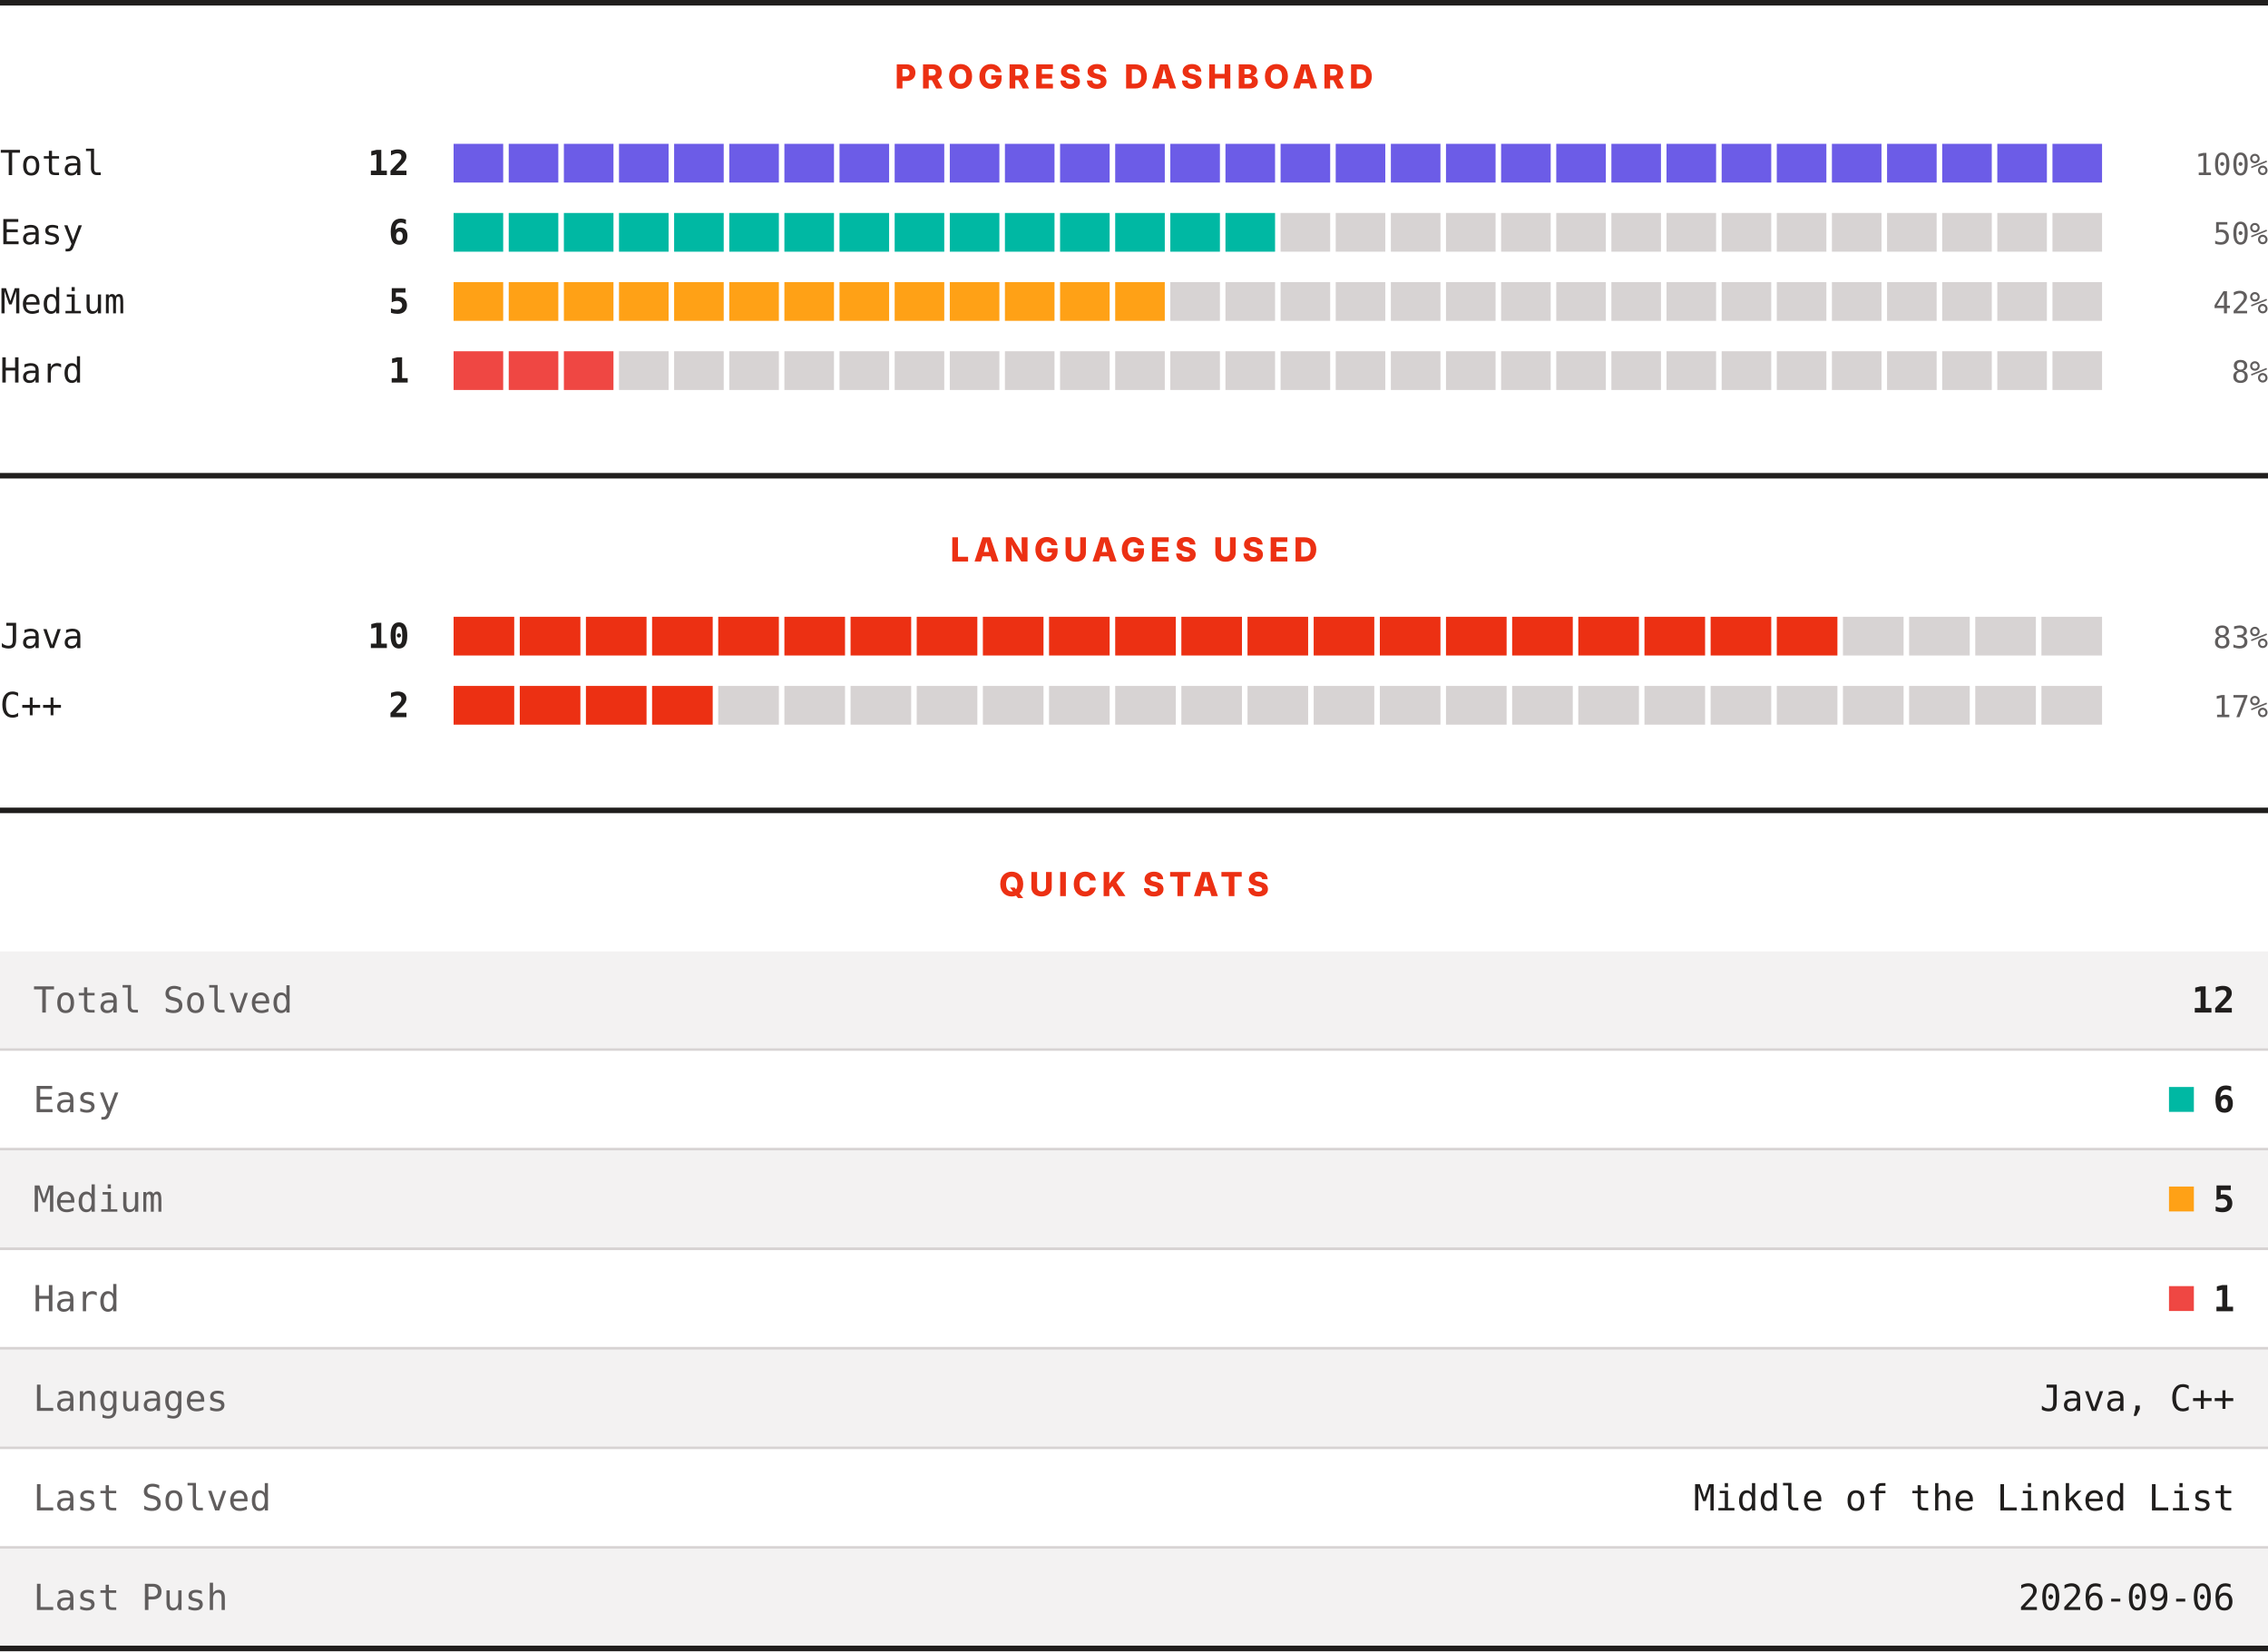
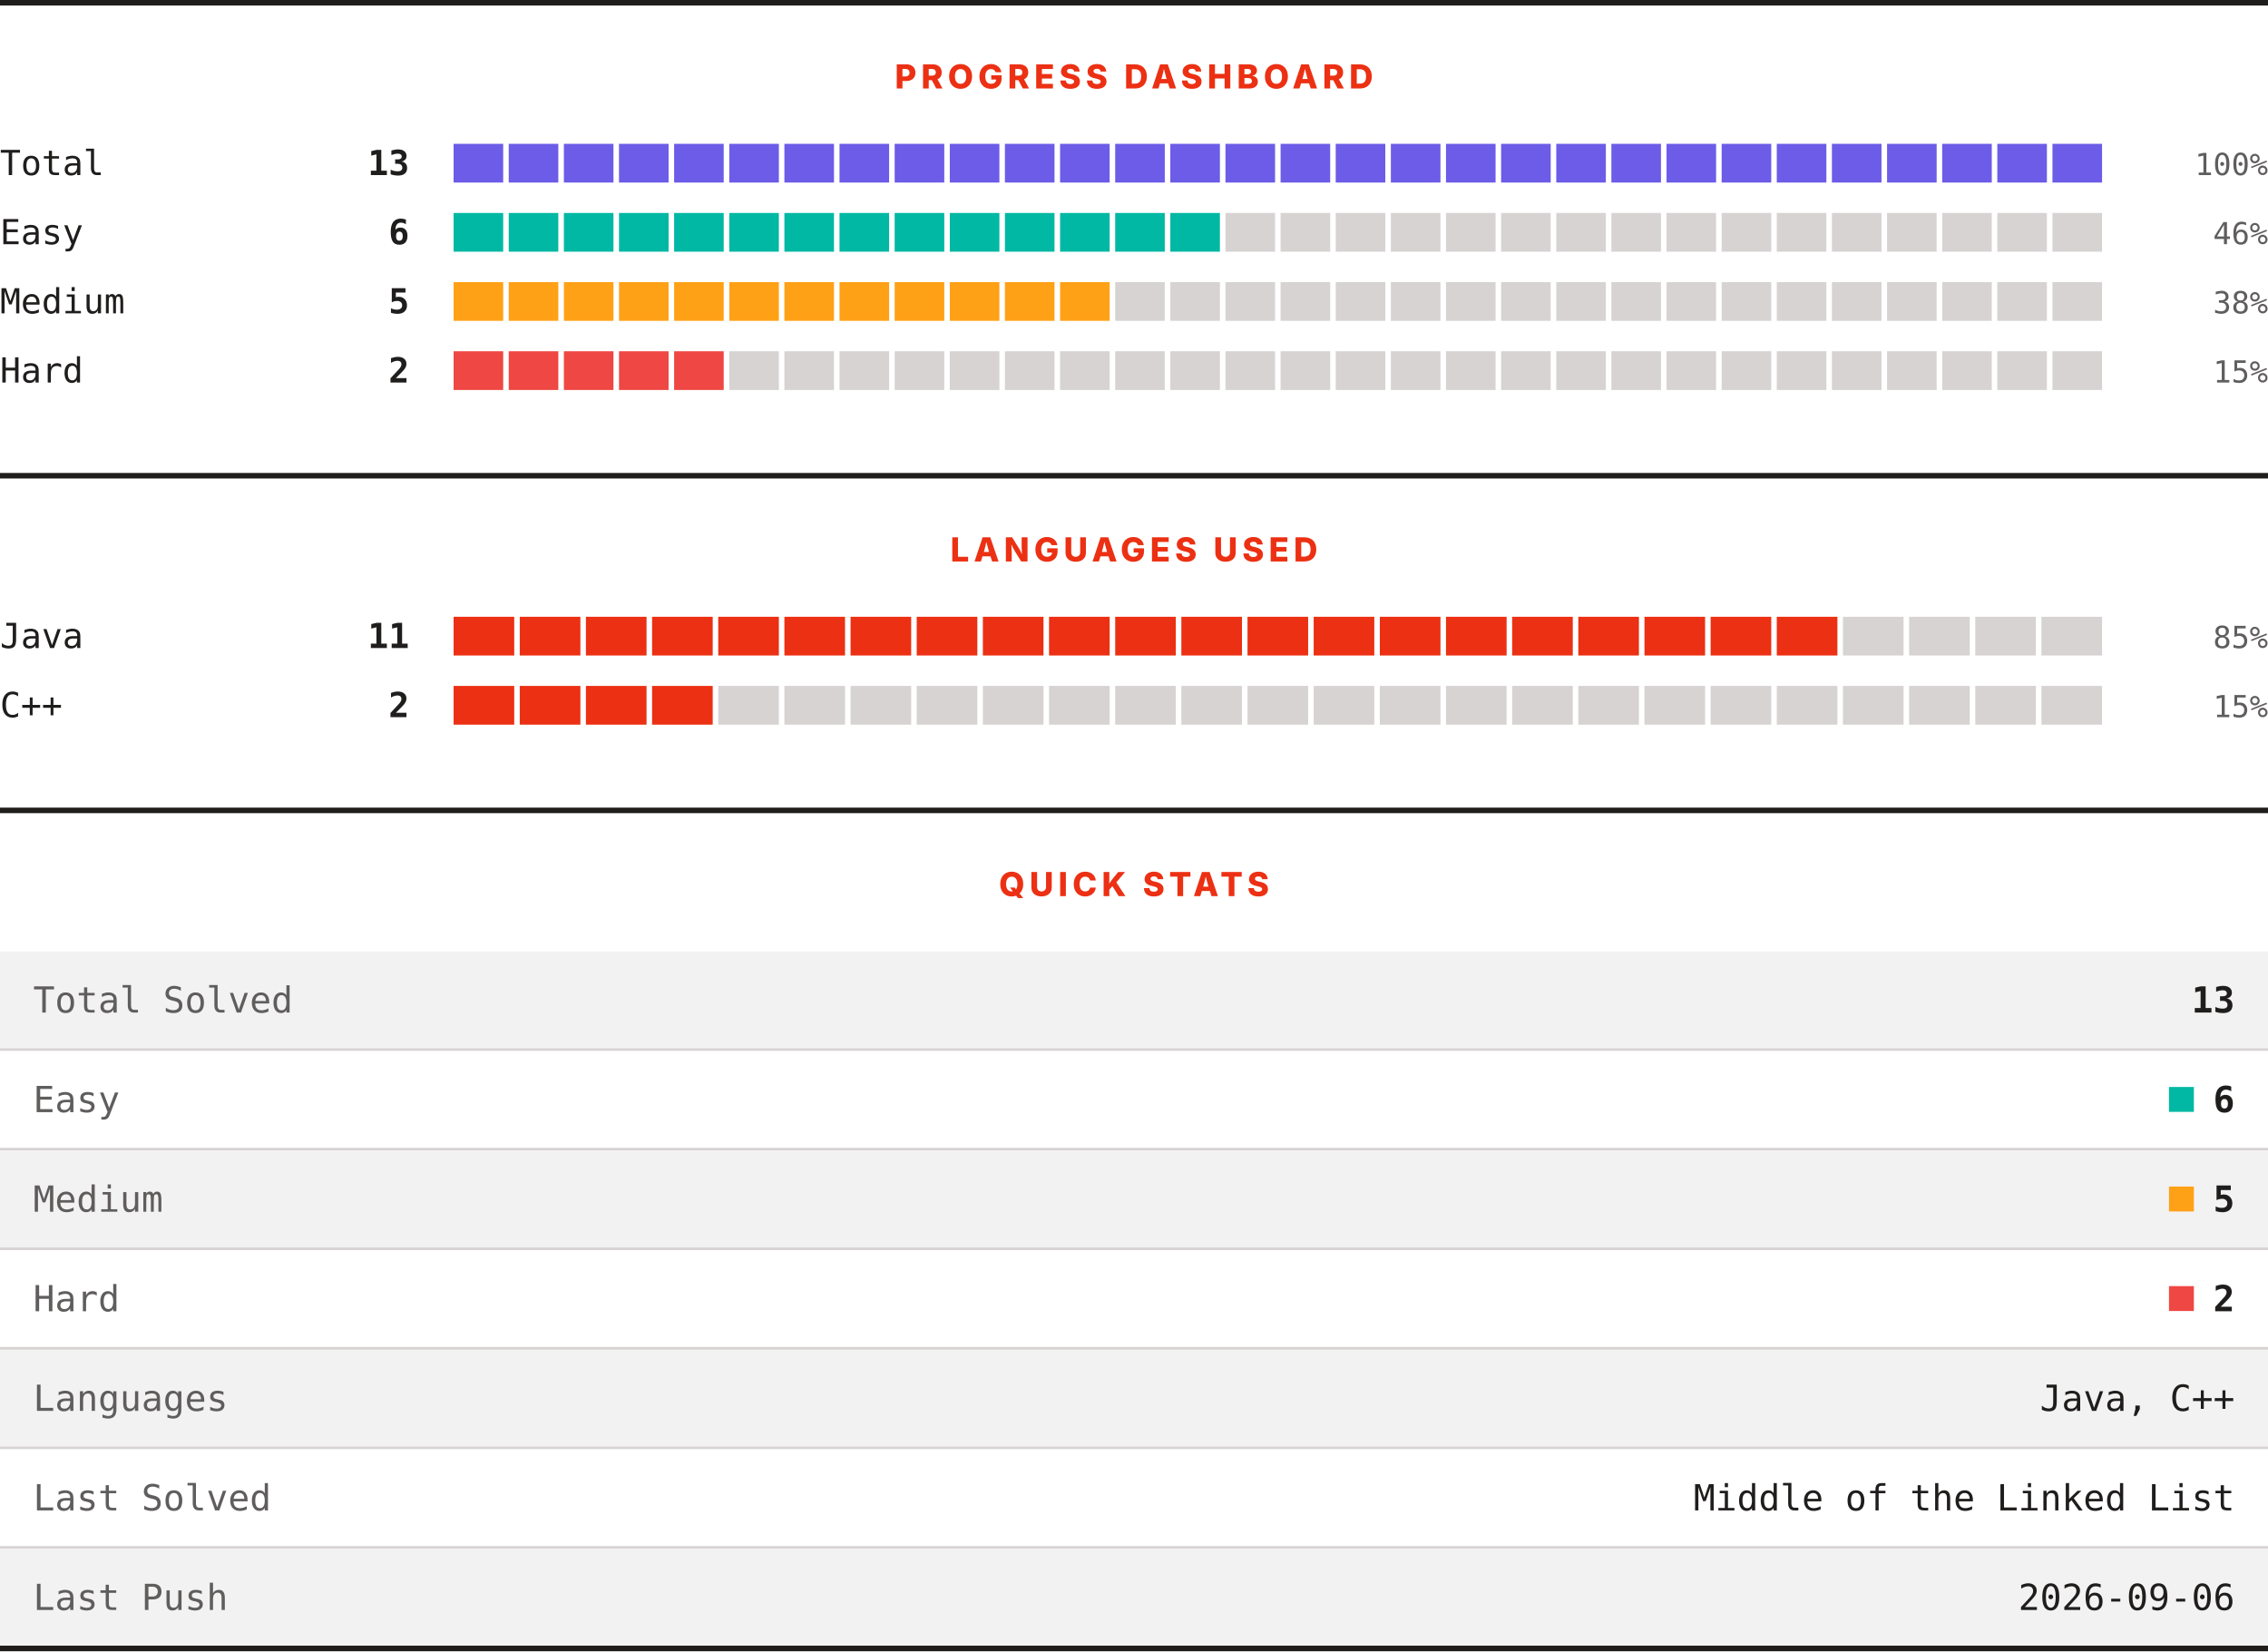
<svg xmlns="http://www.w3.org/2000/svg" width="820" height="597" viewBox="0 0 820 597" role="img" aria-label="LeetCode progress, languages and quick stats">
  <rect width="820" height="597" fill="#ffffff" />
  <rect x="0" y="0" width="820" height="2" fill="#201e1d" />
  <text x="410" y="32" text-anchor="middle" font-family="Archivo, system-ui, -apple-system, Segoe UI, sans-serif" font-size="12" font-weight="800" letter-spacing="1.68" fill="#ec3013">PROGRESS DASHBOARD</text>
  <text x="0" y="63.3" font-family="ui-monospace, SFMono-Regular, Menlo, Consolas, monospace" font-size="12.5" fill="#201e1d">Total</text>
-   <text x="148" y="63.3" text-anchor="end" font-family="ui-monospace, SFMono-Regular, Menlo, Consolas, monospace" font-size="12.5" font-weight="700" fill="#201e1d">12</text>
+   <text x="148" y="63.3" text-anchor="end" font-family="ui-monospace, SFMono-Regular, Menlo, Consolas, monospace" font-size="12.5" font-weight="700" fill="#201e1d">13</text>
  <rect x="164.00" y="52" width="17.93" height="14" fill="#6c5ce7" />
  <rect x="183.93" y="52" width="17.93" height="14" fill="#6c5ce7" />
  <rect x="203.87" y="52" width="17.93" height="14" fill="#6c5ce7" />
  <rect x="223.80" y="52" width="17.93" height="14" fill="#6c5ce7" />
  <rect x="243.73" y="52" width="17.93" height="14" fill="#6c5ce7" />
  <rect x="263.67" y="52" width="17.93" height="14" fill="#6c5ce7" />
  <rect x="283.60" y="52" width="17.93" height="14" fill="#6c5ce7" />
  <rect x="303.53" y="52" width="17.93" height="14" fill="#6c5ce7" />
  <rect x="323.47" y="52" width="17.93" height="14" fill="#6c5ce7" />
  <rect x="343.40" y="52" width="17.93" height="14" fill="#6c5ce7" />
  <rect x="363.33" y="52" width="17.93" height="14" fill="#6c5ce7" />
  <rect x="383.27" y="52" width="17.93" height="14" fill="#6c5ce7" />
  <rect x="403.20" y="52" width="17.93" height="14" fill="#6c5ce7" />
  <rect x="423.13" y="52" width="17.93" height="14" fill="#6c5ce7" />
  <rect x="443.07" y="52" width="17.93" height="14" fill="#6c5ce7" />
  <rect x="463.00" y="52" width="17.93" height="14" fill="#6c5ce7" />
  <rect x="482.93" y="52" width="17.93" height="14" fill="#6c5ce7" />
  <rect x="502.87" y="52" width="17.93" height="14" fill="#6c5ce7" />
  <rect x="522.80" y="52" width="17.93" height="14" fill="#6c5ce7" />
  <rect x="542.73" y="52" width="17.93" height="14" fill="#6c5ce7" />
  <rect x="562.67" y="52" width="17.93" height="14" fill="#6c5ce7" />
  <rect x="582.60" y="52" width="17.93" height="14" fill="#6c5ce7" />
  <rect x="602.53" y="52" width="17.93" height="14" fill="#6c5ce7" />
  <rect x="622.47" y="52" width="17.93" height="14" fill="#6c5ce7" />
  <rect x="642.40" y="52" width="17.93" height="14" fill="#6c5ce7" />
  <rect x="662.33" y="52" width="17.93" height="14" fill="#6c5ce7" />
  <rect x="682.27" y="52" width="17.93" height="14" fill="#6c5ce7" />
  <rect x="702.20" y="52" width="17.93" height="14" fill="#6c5ce7" />
  <rect x="722.13" y="52" width="17.93" height="14" fill="#6c5ce7" />
  <rect x="742.07" y="52" width="17.93" height="14" fill="#6c5ce7" />
  <text x="820" y="63.3" text-anchor="end" font-family="ui-monospace, SFMono-Regular, Menlo, Consolas, monospace" font-size="11" fill="#605d5d">100%</text>
  <text x="0" y="88.3" font-family="ui-monospace, SFMono-Regular, Menlo, Consolas, monospace" font-size="12.5" fill="#201e1d">Easy</text>
  <text x="148" y="88.3" text-anchor="end" font-family="ui-monospace, SFMono-Regular, Menlo, Consolas, monospace" font-size="12.5" font-weight="700" fill="#201e1d">6</text>
  <rect x="164.00" y="77" width="17.93" height="14" fill="#00b8a3" />
  <rect x="183.93" y="77" width="17.93" height="14" fill="#00b8a3" />
  <rect x="203.87" y="77" width="17.93" height="14" fill="#00b8a3" />
  <rect x="223.80" y="77" width="17.93" height="14" fill="#00b8a3" />
  <rect x="243.73" y="77" width="17.93" height="14" fill="#00b8a3" />
  <rect x="263.67" y="77" width="17.93" height="14" fill="#00b8a3" />
  <rect x="283.60" y="77" width="17.93" height="14" fill="#00b8a3" />
  <rect x="303.53" y="77" width="17.93" height="14" fill="#00b8a3" />
  <rect x="323.47" y="77" width="17.93" height="14" fill="#00b8a3" />
  <rect x="343.40" y="77" width="17.93" height="14" fill="#00b8a3" />
  <rect x="363.33" y="77" width="17.93" height="14" fill="#00b8a3" />
  <rect x="383.27" y="77" width="17.93" height="14" fill="#00b8a3" />
  <rect x="403.20" y="77" width="17.93" height="14" fill="#00b8a3" />
  <rect x="423.13" y="77" width="17.93" height="14" fill="#00b8a3" />
-   <rect x="443.07" y="77" width="17.93" height="14" fill="#00b8a3" />
+   <rect x="443.07" y="77" width="17.93" height="14" fill="#d7d3d3" />
  <rect x="463.00" y="77" width="17.93" height="14" fill="#d7d3d3" />
  <rect x="482.93" y="77" width="17.93" height="14" fill="#d7d3d3" />
  <rect x="502.87" y="77" width="17.93" height="14" fill="#d7d3d3" />
  <rect x="522.80" y="77" width="17.93" height="14" fill="#d7d3d3" />
  <rect x="542.73" y="77" width="17.93" height="14" fill="#d7d3d3" />
  <rect x="562.67" y="77" width="17.93" height="14" fill="#d7d3d3" />
  <rect x="582.60" y="77" width="17.93" height="14" fill="#d7d3d3" />
  <rect x="602.53" y="77" width="17.93" height="14" fill="#d7d3d3" />
  <rect x="622.47" y="77" width="17.93" height="14" fill="#d7d3d3" />
  <rect x="642.40" y="77" width="17.93" height="14" fill="#d7d3d3" />
  <rect x="662.33" y="77" width="17.93" height="14" fill="#d7d3d3" />
  <rect x="682.27" y="77" width="17.93" height="14" fill="#d7d3d3" />
  <rect x="702.20" y="77" width="17.93" height="14" fill="#d7d3d3" />
  <rect x="722.13" y="77" width="17.93" height="14" fill="#d7d3d3" />
  <rect x="742.07" y="77" width="17.93" height="14" fill="#d7d3d3" />
-   <text x="820" y="88.3" text-anchor="end" font-family="ui-monospace, SFMono-Regular, Menlo, Consolas, monospace" font-size="11" fill="#605d5d">50%</text>
+   <text x="820" y="88.3" text-anchor="end" font-family="ui-monospace, SFMono-Regular, Menlo, Consolas, monospace" font-size="11" fill="#605d5d">46%</text>
  <text x="0" y="113.3" font-family="ui-monospace, SFMono-Regular, Menlo, Consolas, monospace" font-size="12.5" fill="#201e1d">Medium</text>
  <text x="148" y="113.3" text-anchor="end" font-family="ui-monospace, SFMono-Regular, Menlo, Consolas, monospace" font-size="12.5" font-weight="700" fill="#201e1d">5</text>
  <rect x="164.00" y="102" width="17.93" height="14" fill="#ffa116" />
  <rect x="183.93" y="102" width="17.93" height="14" fill="#ffa116" />
  <rect x="203.87" y="102" width="17.93" height="14" fill="#ffa116" />
  <rect x="223.80" y="102" width="17.93" height="14" fill="#ffa116" />
  <rect x="243.73" y="102" width="17.93" height="14" fill="#ffa116" />
  <rect x="263.67" y="102" width="17.93" height="14" fill="#ffa116" />
  <rect x="283.60" y="102" width="17.93" height="14" fill="#ffa116" />
  <rect x="303.53" y="102" width="17.93" height="14" fill="#ffa116" />
  <rect x="323.47" y="102" width="17.93" height="14" fill="#ffa116" />
  <rect x="343.40" y="102" width="17.93" height="14" fill="#ffa116" />
  <rect x="363.33" y="102" width="17.93" height="14" fill="#ffa116" />
  <rect x="383.27" y="102" width="17.93" height="14" fill="#ffa116" />
-   <rect x="403.20" y="102" width="17.93" height="14" fill="#ffa116" />
+   <rect x="403.20" y="102" width="17.93" height="14" fill="#d7d3d3" />
  <rect x="423.13" y="102" width="17.93" height="14" fill="#d7d3d3" />
  <rect x="443.07" y="102" width="17.93" height="14" fill="#d7d3d3" />
  <rect x="463.00" y="102" width="17.93" height="14" fill="#d7d3d3" />
  <rect x="482.93" y="102" width="17.93" height="14" fill="#d7d3d3" />
  <rect x="502.87" y="102" width="17.93" height="14" fill="#d7d3d3" />
  <rect x="522.80" y="102" width="17.93" height="14" fill="#d7d3d3" />
  <rect x="542.73" y="102" width="17.93" height="14" fill="#d7d3d3" />
  <rect x="562.67" y="102" width="17.93" height="14" fill="#d7d3d3" />
  <rect x="582.60" y="102" width="17.93" height="14" fill="#d7d3d3" />
  <rect x="602.53" y="102" width="17.93" height="14" fill="#d7d3d3" />
  <rect x="622.47" y="102" width="17.93" height="14" fill="#d7d3d3" />
  <rect x="642.40" y="102" width="17.93" height="14" fill="#d7d3d3" />
  <rect x="662.33" y="102" width="17.93" height="14" fill="#d7d3d3" />
  <rect x="682.27" y="102" width="17.93" height="14" fill="#d7d3d3" />
  <rect x="702.20" y="102" width="17.93" height="14" fill="#d7d3d3" />
  <rect x="722.13" y="102" width="17.93" height="14" fill="#d7d3d3" />
  <rect x="742.07" y="102" width="17.93" height="14" fill="#d7d3d3" />
-   <text x="820" y="113.3" text-anchor="end" font-family="ui-monospace, SFMono-Regular, Menlo, Consolas, monospace" font-size="11" fill="#605d5d">42%</text>
+   <text x="820" y="113.3" text-anchor="end" font-family="ui-monospace, SFMono-Regular, Menlo, Consolas, monospace" font-size="11" fill="#605d5d">38%</text>
  <text x="0" y="138.3" font-family="ui-monospace, SFMono-Regular, Menlo, Consolas, monospace" font-size="12.5" fill="#201e1d">Hard</text>
-   <text x="148" y="138.3" text-anchor="end" font-family="ui-monospace, SFMono-Regular, Menlo, Consolas, monospace" font-size="12.5" font-weight="700" fill="#201e1d">1</text>
+   <text x="148" y="138.3" text-anchor="end" font-family="ui-monospace, SFMono-Regular, Menlo, Consolas, monospace" font-size="12.5" font-weight="700" fill="#201e1d">2</text>
  <rect x="164.00" y="127" width="17.93" height="14" fill="#ef4743" />
  <rect x="183.93" y="127" width="17.93" height="14" fill="#ef4743" />
  <rect x="203.87" y="127" width="17.93" height="14" fill="#ef4743" />
-   <rect x="223.80" y="127" width="17.93" height="14" fill="#d7d3d3" />
-   <rect x="243.73" y="127" width="17.93" height="14" fill="#d7d3d3" />
+   <rect x="223.80" y="127" width="17.93" height="14" fill="#ef4743" />
+   <rect x="243.73" y="127" width="17.93" height="14" fill="#ef4743" />
  <rect x="263.67" y="127" width="17.93" height="14" fill="#d7d3d3" />
  <rect x="283.60" y="127" width="17.93" height="14" fill="#d7d3d3" />
  <rect x="303.53" y="127" width="17.93" height="14" fill="#d7d3d3" />
  <rect x="323.47" y="127" width="17.93" height="14" fill="#d7d3d3" />
  <rect x="343.40" y="127" width="17.93" height="14" fill="#d7d3d3" />
  <rect x="363.33" y="127" width="17.93" height="14" fill="#d7d3d3" />
  <rect x="383.27" y="127" width="17.93" height="14" fill="#d7d3d3" />
  <rect x="403.20" y="127" width="17.93" height="14" fill="#d7d3d3" />
  <rect x="423.13" y="127" width="17.93" height="14" fill="#d7d3d3" />
  <rect x="443.07" y="127" width="17.93" height="14" fill="#d7d3d3" />
  <rect x="463.00" y="127" width="17.93" height="14" fill="#d7d3d3" />
  <rect x="482.93" y="127" width="17.93" height="14" fill="#d7d3d3" />
  <rect x="502.87" y="127" width="17.93" height="14" fill="#d7d3d3" />
  <rect x="522.80" y="127" width="17.93" height="14" fill="#d7d3d3" />
  <rect x="542.73" y="127" width="17.93" height="14" fill="#d7d3d3" />
  <rect x="562.67" y="127" width="17.93" height="14" fill="#d7d3d3" />
  <rect x="582.60" y="127" width="17.93" height="14" fill="#d7d3d3" />
  <rect x="602.53" y="127" width="17.93" height="14" fill="#d7d3d3" />
  <rect x="622.47" y="127" width="17.93" height="14" fill="#d7d3d3" />
  <rect x="642.40" y="127" width="17.93" height="14" fill="#d7d3d3" />
  <rect x="662.33" y="127" width="17.93" height="14" fill="#d7d3d3" />
  <rect x="682.27" y="127" width="17.93" height="14" fill="#d7d3d3" />
  <rect x="702.20" y="127" width="17.93" height="14" fill="#d7d3d3" />
  <rect x="722.13" y="127" width="17.93" height="14" fill="#d7d3d3" />
  <rect x="742.07" y="127" width="17.93" height="14" fill="#d7d3d3" />
-   <text x="820" y="138.3" text-anchor="end" font-family="ui-monospace, SFMono-Regular, Menlo, Consolas, monospace" font-size="11" fill="#605d5d">8%</text>
+   <text x="820" y="138.3" text-anchor="end" font-family="ui-monospace, SFMono-Regular, Menlo, Consolas, monospace" font-size="11" fill="#605d5d">15%</text>
  <rect x="0" y="171" width="820" height="2" fill="#201e1d" />
  <text x="410" y="203" text-anchor="middle" font-family="Archivo, system-ui, -apple-system, Segoe UI, sans-serif" font-size="12" font-weight="800" letter-spacing="1.68" fill="#ec3013">LANGUAGES USED</text>
  <text x="0" y="234.3" font-family="ui-monospace, SFMono-Regular, Menlo, Consolas, monospace" font-size="12.5" fill="#201e1d">Java</text>
-   <text x="148" y="234.3" text-anchor="end" font-family="ui-monospace, SFMono-Regular, Menlo, Consolas, monospace" font-size="12.5" font-weight="700" fill="#201e1d">10</text>
+   <text x="148" y="234.3" text-anchor="end" font-family="ui-monospace, SFMono-Regular, Menlo, Consolas, monospace" font-size="12.5" font-weight="700" fill="#201e1d">11</text>
  <rect x="164.00" y="223" width="21.92" height="14" fill="#ec3013" />
  <rect x="187.92" y="223" width="21.92" height="14" fill="#ec3013" />
  <rect x="211.84" y="223" width="21.92" height="14" fill="#ec3013" />
  <rect x="235.76" y="223" width="21.92" height="14" fill="#ec3013" />
  <rect x="259.68" y="223" width="21.92" height="14" fill="#ec3013" />
  <rect x="283.60" y="223" width="21.92" height="14" fill="#ec3013" />
  <rect x="307.52" y="223" width="21.92" height="14" fill="#ec3013" />
  <rect x="331.44" y="223" width="21.92" height="14" fill="#ec3013" />
  <rect x="355.36" y="223" width="21.92" height="14" fill="#ec3013" />
  <rect x="379.28" y="223" width="21.92" height="14" fill="#ec3013" />
  <rect x="403.20" y="223" width="21.92" height="14" fill="#ec3013" />
  <rect x="427.12" y="223" width="21.92" height="14" fill="#ec3013" />
  <rect x="451.04" y="223" width="21.92" height="14" fill="#ec3013" />
  <rect x="474.96" y="223" width="21.92" height="14" fill="#ec3013" />
  <rect x="498.88" y="223" width="21.92" height="14" fill="#ec3013" />
  <rect x="522.80" y="223" width="21.92" height="14" fill="#ec3013" />
  <rect x="546.72" y="223" width="21.92" height="14" fill="#ec3013" />
  <rect x="570.64" y="223" width="21.92" height="14" fill="#ec3013" />
  <rect x="594.56" y="223" width="21.92" height="14" fill="#ec3013" />
  <rect x="618.48" y="223" width="21.92" height="14" fill="#ec3013" />
  <rect x="642.40" y="223" width="21.92" height="14" fill="#ec3013" />
  <rect x="666.32" y="223" width="21.92" height="14" fill="#d7d3d3" />
  <rect x="690.24" y="223" width="21.92" height="14" fill="#d7d3d3" />
  <rect x="714.16" y="223" width="21.92" height="14" fill="#d7d3d3" />
  <rect x="738.08" y="223" width="21.92" height="14" fill="#d7d3d3" />
-   <text x="820" y="234.3" text-anchor="end" font-family="ui-monospace, SFMono-Regular, Menlo, Consolas, monospace" font-size="11" fill="#605d5d">83%</text>
+   <text x="820" y="234.3" text-anchor="end" font-family="ui-monospace, SFMono-Regular, Menlo, Consolas, monospace" font-size="11" fill="#605d5d">85%</text>
  <text x="0" y="259.3" font-family="ui-monospace, SFMono-Regular, Menlo, Consolas, monospace" font-size="12.5" fill="#201e1d">C++</text>
  <text x="148" y="259.3" text-anchor="end" font-family="ui-monospace, SFMono-Regular, Menlo, Consolas, monospace" font-size="12.5" font-weight="700" fill="#201e1d">2</text>
  <rect x="164.00" y="248" width="21.92" height="14" fill="#ec3013" />
  <rect x="187.92" y="248" width="21.92" height="14" fill="#ec3013" />
  <rect x="211.84" y="248" width="21.92" height="14" fill="#ec3013" />
  <rect x="235.76" y="248" width="21.92" height="14" fill="#ec3013" />
  <rect x="259.68" y="248" width="21.92" height="14" fill="#d7d3d3" />
  <rect x="283.60" y="248" width="21.92" height="14" fill="#d7d3d3" />
  <rect x="307.52" y="248" width="21.92" height="14" fill="#d7d3d3" />
  <rect x="331.44" y="248" width="21.92" height="14" fill="#d7d3d3" />
  <rect x="355.36" y="248" width="21.92" height="14" fill="#d7d3d3" />
  <rect x="379.28" y="248" width="21.92" height="14" fill="#d7d3d3" />
  <rect x="403.20" y="248" width="21.92" height="14" fill="#d7d3d3" />
  <rect x="427.12" y="248" width="21.92" height="14" fill="#d7d3d3" />
  <rect x="451.04" y="248" width="21.92" height="14" fill="#d7d3d3" />
  <rect x="474.96" y="248" width="21.92" height="14" fill="#d7d3d3" />
  <rect x="498.88" y="248" width="21.92" height="14" fill="#d7d3d3" />
  <rect x="522.80" y="248" width="21.92" height="14" fill="#d7d3d3" />
  <rect x="546.72" y="248" width="21.92" height="14" fill="#d7d3d3" />
  <rect x="570.64" y="248" width="21.92" height="14" fill="#d7d3d3" />
  <rect x="594.56" y="248" width="21.92" height="14" fill="#d7d3d3" />
  <rect x="618.48" y="248" width="21.92" height="14" fill="#d7d3d3" />
  <rect x="642.40" y="248" width="21.92" height="14" fill="#d7d3d3" />
  <rect x="666.32" y="248" width="21.92" height="14" fill="#d7d3d3" />
  <rect x="690.24" y="248" width="21.92" height="14" fill="#d7d3d3" />
  <rect x="714.16" y="248" width="21.92" height="14" fill="#d7d3d3" />
  <rect x="738.08" y="248" width="21.92" height="14" fill="#d7d3d3" />
-   <text x="820" y="259.3" text-anchor="end" font-family="ui-monospace, SFMono-Regular, Menlo, Consolas, monospace" font-size="11" fill="#605d5d">17%</text>
+   <text x="820" y="259.3" text-anchor="end" font-family="ui-monospace, SFMono-Regular, Menlo, Consolas, monospace" font-size="11" fill="#605d5d">15%</text>
  <rect x="0" y="292" width="820" height="2" fill="#201e1d" />
  <text x="410" y="324" text-anchor="middle" font-family="Archivo, system-ui, -apple-system, Segoe UI, sans-serif" font-size="12" font-weight="800" letter-spacing="1.68" fill="#ec3013">QUICK STATS</text>
  <rect x="0" y="344" width="820" height="35" fill="#f3f2f2" />
  <text x="12" y="366.1" font-family="ui-monospace, SFMono-Regular, Menlo, Consolas, monospace" font-size="13" fill="#605d5d">Total Solved</text>
-   <text x="808" y="366.1" text-anchor="end" font-family="ui-monospace, SFMono-Regular, Menlo, Consolas, monospace" font-size="13" font-weight="700" fill="#201e1d">12</text>
+   <text x="808" y="366.1" text-anchor="end" font-family="ui-monospace, SFMono-Regular, Menlo, Consolas, monospace" font-size="13" font-weight="700" fill="#201e1d">13</text>
  <rect x="0" y="379" width="820" height="1" fill="#d7d3d3" />
  <rect x="0" y="380" width="820" height="35" fill="#ffffff" />
  <text x="12" y="402.1" font-family="ui-monospace, SFMono-Regular, Menlo, Consolas, monospace" font-size="13" fill="#605d5d">Easy</text>
  <rect x="784.2" y="393" width="9" height="9" fill="#00b8a3" />
  <text x="808" y="402.1" text-anchor="end" font-family="ui-monospace, SFMono-Regular, Menlo, Consolas, monospace" font-size="13" font-weight="700" fill="#201e1d">6</text>
  <rect x="0" y="415" width="820" height="1" fill="#d7d3d3" />
  <rect x="0" y="416" width="820" height="35" fill="#f3f2f2" />
  <text x="12" y="438.1" font-family="ui-monospace, SFMono-Regular, Menlo, Consolas, monospace" font-size="13" fill="#605d5d">Medium</text>
  <rect x="784.2" y="429" width="9" height="9" fill="#ffa116" />
  <text x="808" y="438.1" text-anchor="end" font-family="ui-monospace, SFMono-Regular, Menlo, Consolas, monospace" font-size="13" font-weight="700" fill="#201e1d">5</text>
  <rect x="0" y="451" width="820" height="1" fill="#d7d3d3" />
  <rect x="0" y="452" width="820" height="35" fill="#ffffff" />
  <text x="12" y="474.1" font-family="ui-monospace, SFMono-Regular, Menlo, Consolas, monospace" font-size="13" fill="#605d5d">Hard</text>
  <rect x="784.2" y="465" width="9" height="9" fill="#ef4743" />
-   <text x="808" y="474.1" text-anchor="end" font-family="ui-monospace, SFMono-Regular, Menlo, Consolas, monospace" font-size="13" font-weight="700" fill="#201e1d">1</text>
+   <text x="808" y="474.1" text-anchor="end" font-family="ui-monospace, SFMono-Regular, Menlo, Consolas, monospace" font-size="13" font-weight="700" fill="#201e1d">2</text>
  <rect x="0" y="487" width="820" height="1" fill="#d7d3d3" />
  <rect x="0" y="488" width="820" height="35" fill="#f3f2f2" />
  <text x="12" y="510.1" font-family="ui-monospace, SFMono-Regular, Menlo, Consolas, monospace" font-size="13" fill="#605d5d">Languages</text>
  <text x="808" y="510.1" text-anchor="end" font-family="ui-monospace, SFMono-Regular, Menlo, Consolas, monospace" font-size="13" fill="#201e1d">Java, C++</text>
  <rect x="0" y="523" width="820" height="1" fill="#d7d3d3" />
  <rect x="0" y="524" width="820" height="35" fill="#ffffff" />
  <text x="12" y="546.1" font-family="ui-monospace, SFMono-Regular, Menlo, Consolas, monospace" font-size="13" fill="#605d5d">Last Solved</text>
  <text x="808" y="546.1" text-anchor="end" font-family="ui-monospace, SFMono-Regular, Menlo, Consolas, monospace" font-size="13" fill="#201e1d">Middle of the Linked List</text>
  <rect x="0" y="559" width="820" height="1" fill="#d7d3d3" />
  <rect x="0" y="560" width="820" height="35" fill="#f3f2f2" />
  <text x="12" y="582.1" font-family="ui-monospace, SFMono-Regular, Menlo, Consolas, monospace" font-size="13" fill="#605d5d">Last Push</text>
  <text x="808" y="582.1" text-anchor="end" font-family="ui-monospace, SFMono-Regular, Menlo, Consolas, monospace" font-size="13" fill="#201e1d">2026-09-06</text>
  <rect x="0" y="595" width="820" height="2" fill="#201e1d" />
</svg>
